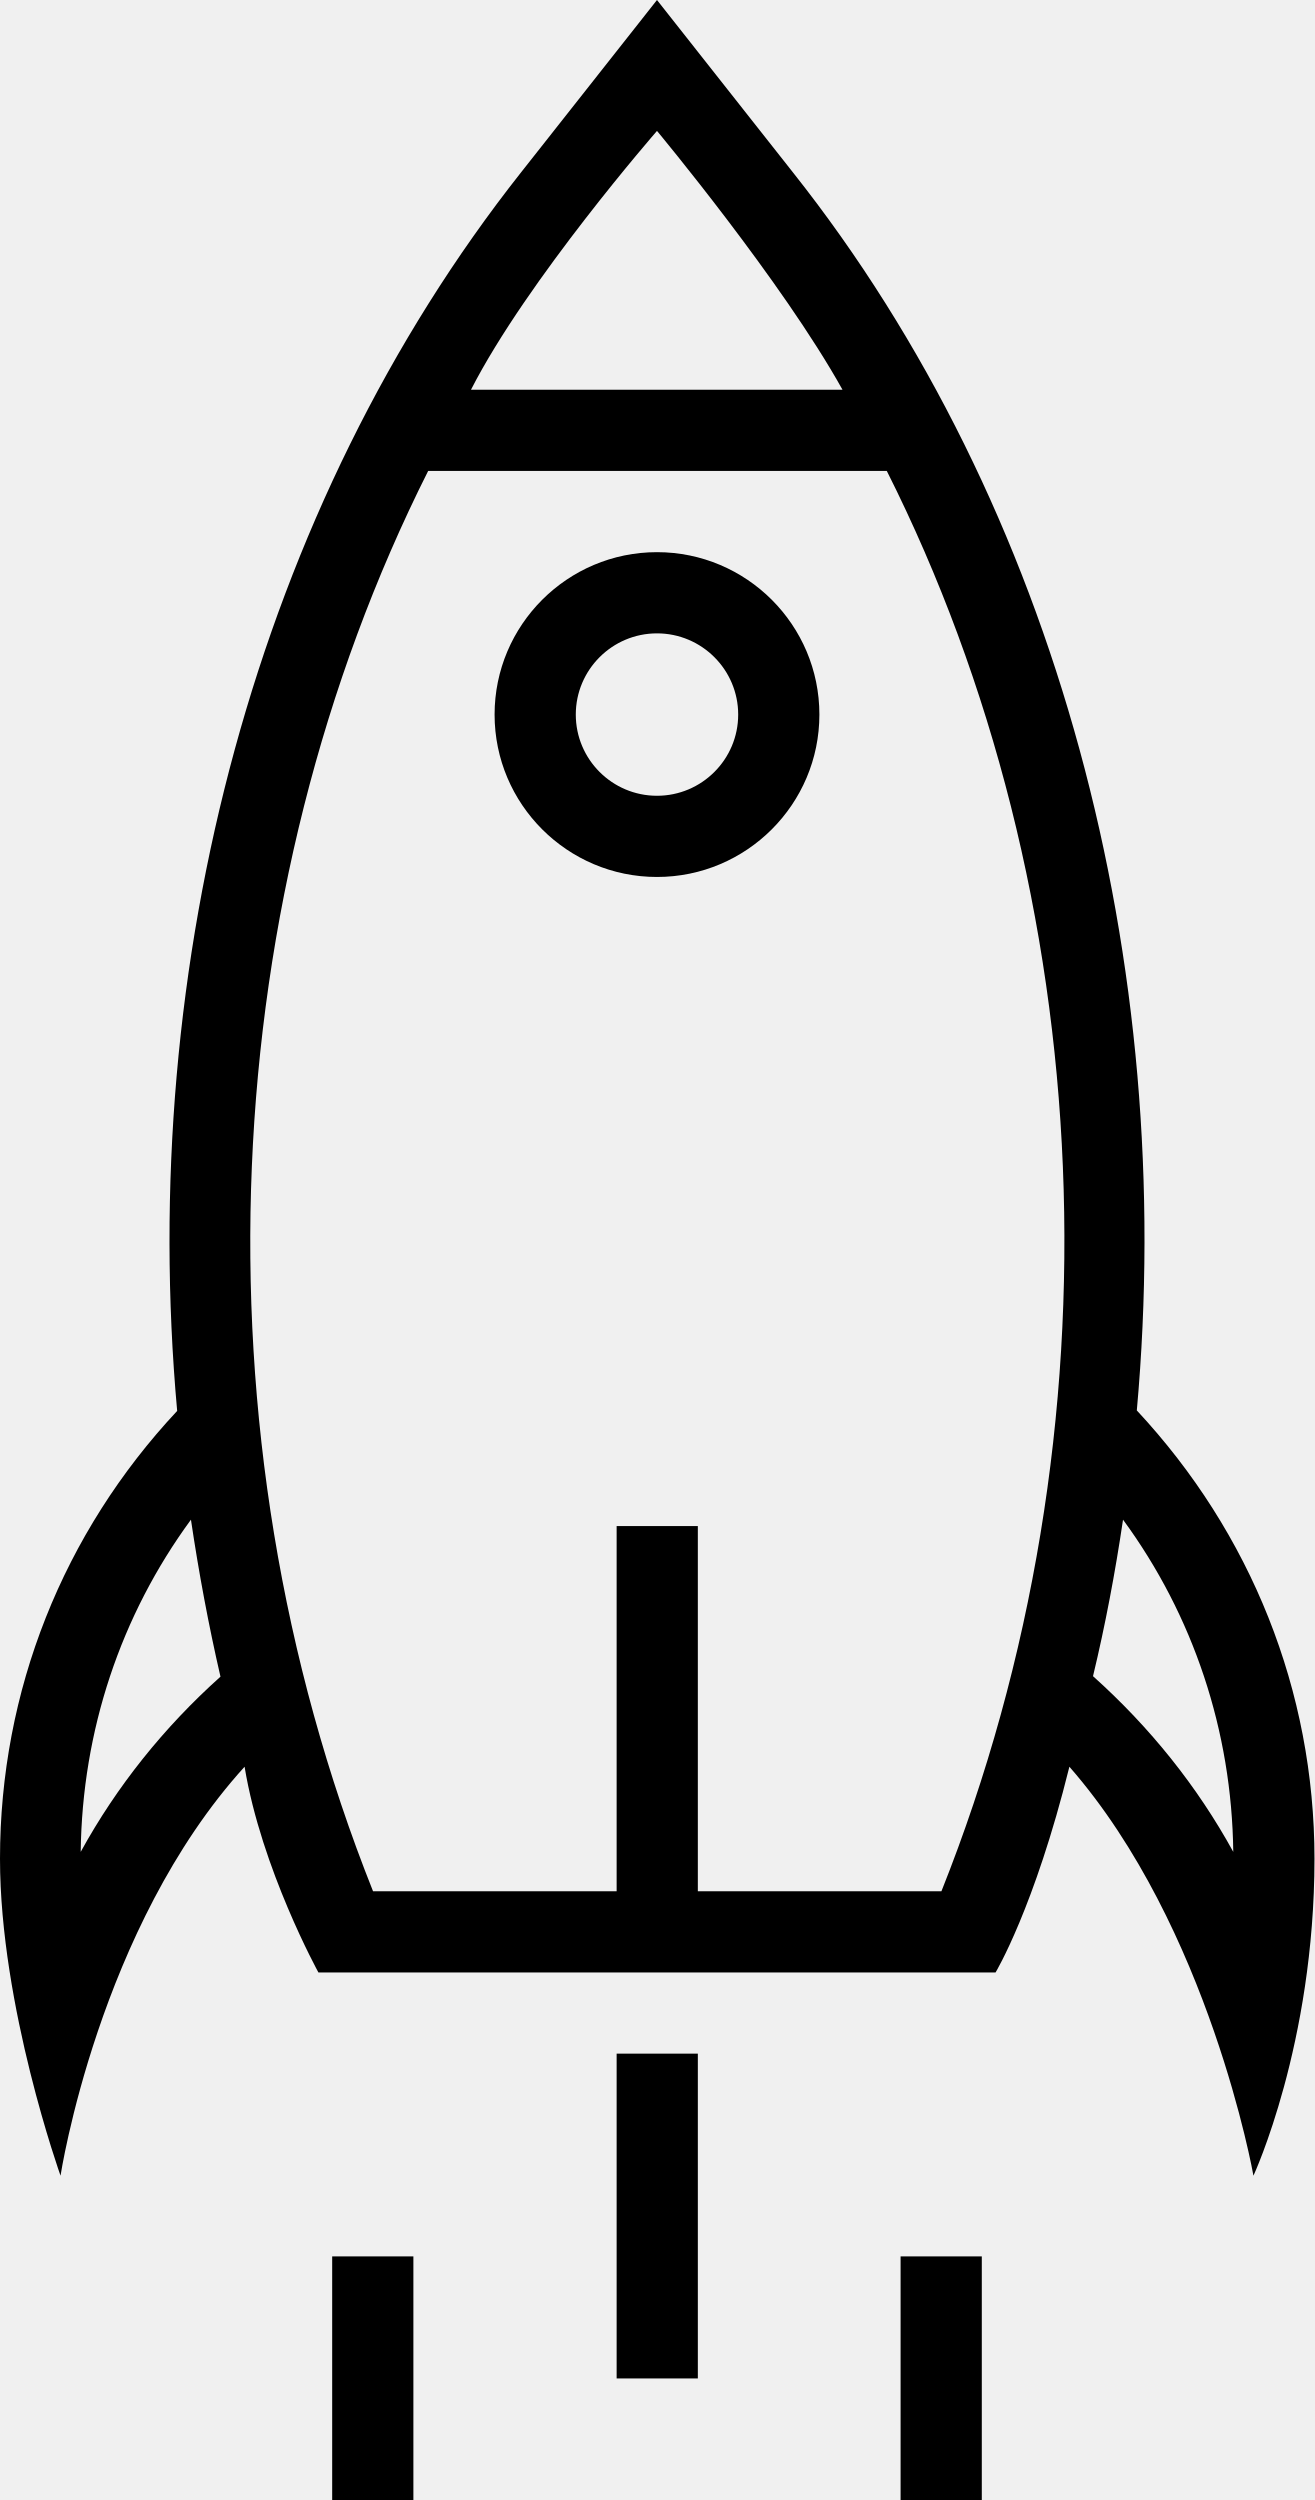
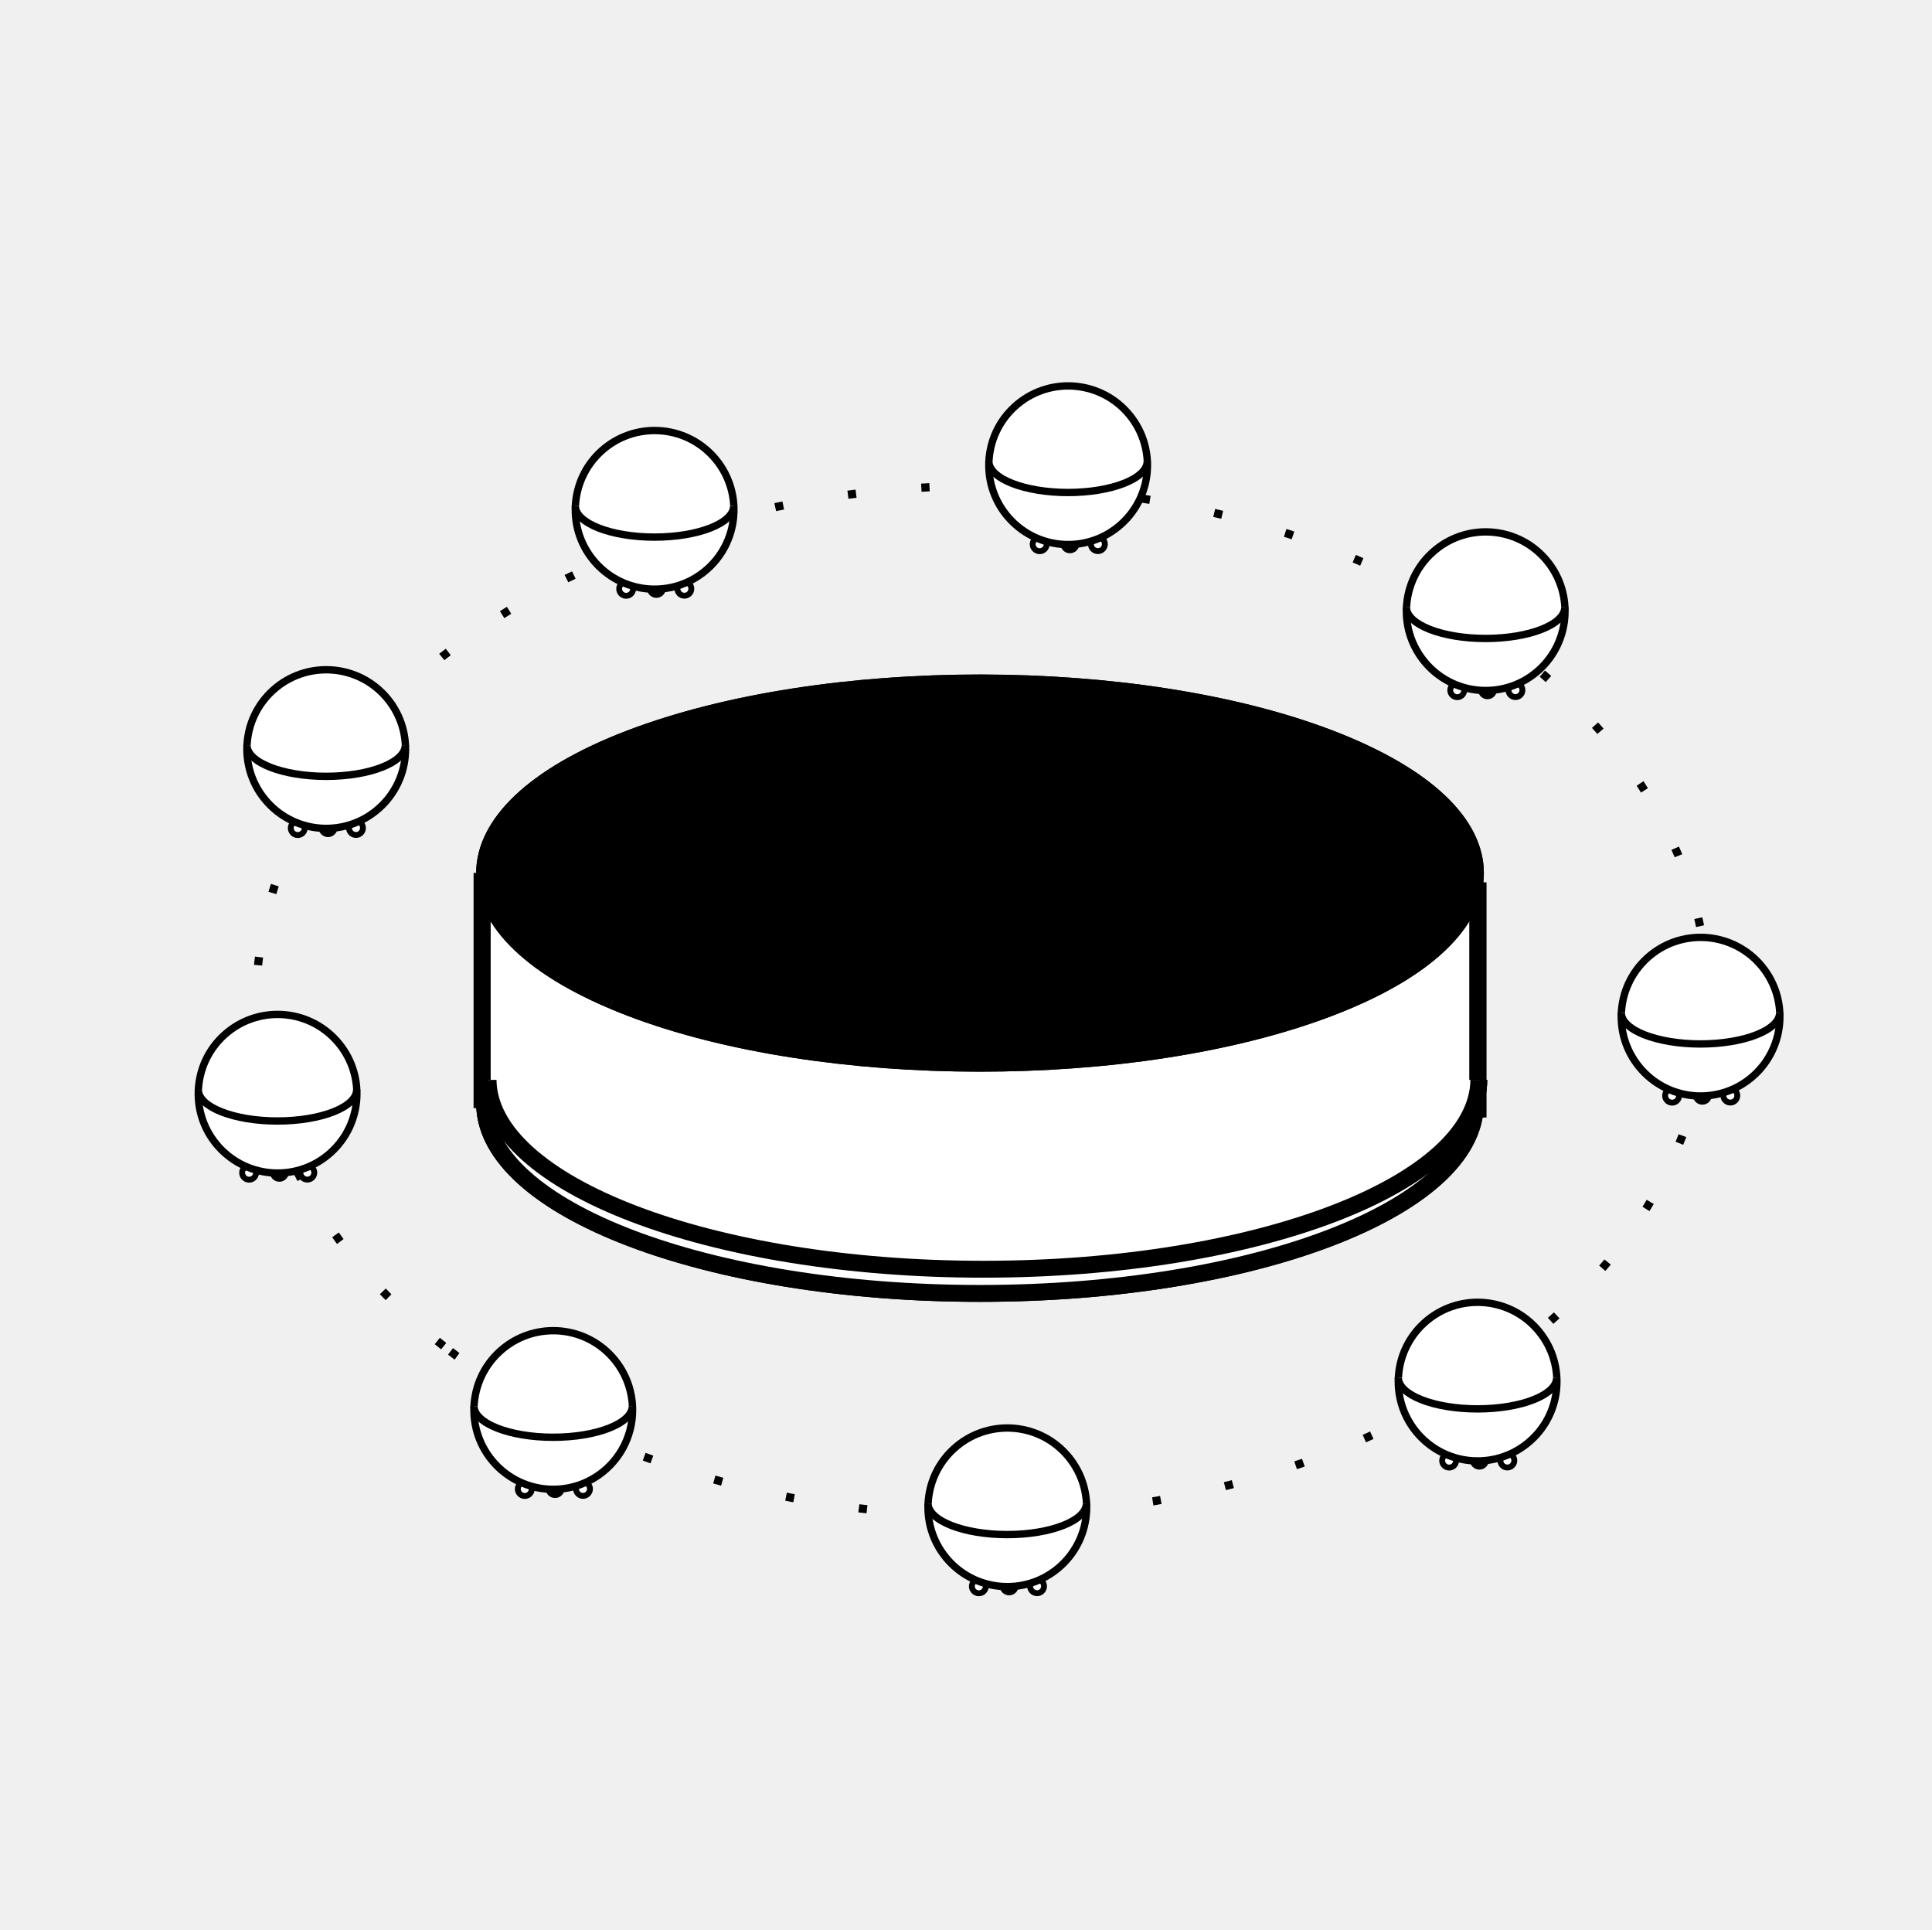
- <svg xmlns="http://www.w3.org/2000/svg" version="1.1" id="Layer_1" x="0px" y="0px" viewBox="0 0 267.1 508" style="enable-background:new 0 0 267.1 508;" xml:space="preserve">
-   <g>
-     <path d="M231,286.6c8.2-90.9-16-183.6-69.9-251.6L133.5,0l-27.6,35C52.1,103.1,27.8,195.8,36,286.7c-23.2,24.8-36,56.9-36,91   c0,30,12.3,64.4,12.3,64.4S20,391.7,49.7,359c3.4,20.7,15,41.8,15,41.8h137.6c0,0,7.9-13.1,15-41.8c28.5,32.6,37.4,83.1,37.4,83.1   s12.4-26.7,12.4-64.4C267.1,343.6,254.2,311.5,231,286.6z M16.4,376.3c0.3-24.6,8.1-48,22.4-67.5c1.6,10.8,3.6,21.5,6,31.9   C33.3,351,23.7,363,16.4,376.3z M133.5,26.6c0,0,25.4,30.5,37.7,52.6H95.7C107.1,56.9,133.5,26.6,133.5,26.6z M191.3,384.3h-49.5   v-74.2h-16.5v74.2H75.8C38.4,290.5,43.8,181.6,87,95.7h93.2C223.4,181.6,228.7,290.5,191.3,384.3z M222.1,340.6   c2.5-10.4,4.5-21,6.1-31.8c14.3,19.5,22.1,42.9,22.4,67.5C243.3,363,233.7,351,222.1,340.6z" />
-     <path d="M133.5,112.2c-18.2,0-33,14.8-33,33s14.8,33,33,33s33-14.8,33-33S151.7,112.2,133.5,112.2z M133.5,161.7   c-9.1,0-16.5-7.4-16.5-16.5s7.4-16.5,16.5-16.5s16.5,7.4,16.5,16.5S142.6,161.7,133.5,161.7z" />
-     <rect x="125.3" y="417.3" width="16.5" height="66" />
-     <rect x="183" y="458.5" width="16.5" height="49.5" />
-     <rect x="67.5" y="458.5" width="16.5" height="49.5" />
+ <svg xmlns="http://www.w3.org/2000/svg" version="1.1" id="Layer_1" x="0px" y="0px" viewBox="0 0 667 666" style="enable-background:new 0 0 667 666;" xml:space="preserve">
+   <defs id="defs317">
+     <marker orient="auto" refY="0" refX="0" id="Arrow1Send" style="overflow:visible">
+       <path id="path4714" d="M 0,0 5,-5 -12.5,0 5,5 Z" style="fill:#000000;fill-opacity:1;fill-rule:evenodd;stroke:#000000;stroke-width:1pt;stroke-opacity:1" transform="matrix(-0.2,0,0,-0.2,-1.2,0)" />
+     </marker>
+     <clipPath id="clipPath69-0">
+       <path id="path71-2" d="m 409.441,126.252 v -43.63 h 147.796 v 43.63" />
+     </clipPath>
+     <clipPath id="clipPath101-1">
+       <path id="path103-6" d="m 409.441,126.252 v -43.63 h 147.796 v 43.63" />
+     </clipPath>
+     <clipPath id="clipPath69">
+       <path id="path71" d="m 409.441,126.252 v -43.63 h 147.796 v 43.63" />
+     </clipPath>
+     <clipPath id="clipPath101">
+       <path id="path103" d="m 409.441,126.252 v -43.63 h 147.796 v 43.63" />
+     </clipPath>
+   </defs>
+   <style type="text/css" id="style2">
+ 	.st0{fill:none;stroke:#000000;stroke-width:2;stroke-linecap:round;stroke-linejoin:round;stroke-miterlimit:10;}
+ </style>
+   <path style="fill:none;fill-rule:evenodd;stroke:#000000;stroke-width:2.829;stroke-dasharray:2.829, 22.634;stroke-dashoffset:0;stroke-opacity:1" id="path11235" d="m 153.18,464.661 a 250.526,177.743 0 0 1 17.82,-251.028 250.526,177.743 0 0 1 353.822,12.601 250.526,177.743 0 0 1 -17.703,251.032 250.526,177.743 0 0 1 -353.828,-12.518" />
+   <g id="g10898" transform="matrix(0.2801609,0,0,0.2801609,149.4692,82.67904)">
+     <path style="fill:#ffffff;fill-opacity:1;fill-rule:evenodd;stroke:#000000;stroke-width:7.248;stroke-dasharray:none;stroke-opacity:1" id="path10871" d="m 1255.852,561.042 a 8.596,8.596 0 0 1 0.611,-12.14 8.596,8.596 0 0 1 12.14,0.609 8.596,8.596 0 0 1 -0.607,12.14 8.596,8.596 0 0 1 -12.14,-0.605" />
+     <path style="fill:#ffffff;fill-opacity:1;fill-rule:evenodd;stroke:#000000;stroke-width:7.248;stroke-dasharray:none;stroke-opacity:1" id="path10873" d="m 1327.585,560.935 a 8.596,8.596 0 0 1 0.611,-12.14 8.596,8.596 0 0 1 12.14,0.609 8.596,8.596 0 0 1 -0.607,12.14 8.596,8.596 0 0 1 -12.14,-0.605" />
+     <path style="fill:#000000;fill-opacity:1;fill-rule:evenodd;stroke:#000000;stroke-width:7.248;stroke-dasharray:none;stroke-opacity:1" id="path10875" d="m 1307.592,554.822 a 8.091,8.091 0 0 1 -8.144,7.94 8.091,8.091 0 0 1 -8.036,-8.049" />
+     <path style="fill:#ffffff;fill-opacity:1;fill-rule:evenodd;stroke:#000000;stroke-width:9.06;stroke-dasharray:none;stroke-opacity:1" id="path10877" d="m 1224.8,523.48 a 97.729,97.729 0 0 1 6.952,-138.024 97.729,97.729 0 0 1 138.025,6.929 97.729,97.729 0 0 1 -6.906,138.026 97.729,97.729 0 0 1 -138.027,-6.883" />
+     <path style="fill:#ffffff;fill-opacity:1;fill-rule:evenodd;stroke:#000000;stroke-width:9.06;stroke-dasharray:none;stroke-opacity:1" id="path10879" d="m 1394.76,453.19 a 97.57,38.509 0 0 1 -97.541,38.353 97.57,38.509 0 0 1 -97.596,-38.331" />
+   </g>
+   <g id="g10922" transform="matrix(0.2801609,0,0,0.2801609,223.6501,222.6429)">
+     <path style="fill:#ffffff;fill-opacity:1;fill-rule:evenodd;stroke:#000000;stroke-width:7.248;stroke-dasharray:none;stroke-opacity:1" id="path10912" d="m 1255.852,561.042 a 8.596,8.596 0 0 1 0.611,-12.14 8.596,8.596 0 0 1 12.14,0.609 8.596,8.596 0 0 1 -0.607,12.14 8.596,8.596 0 0 1 -12.14,-0.605" />
+     <path style="fill:#ffffff;fill-opacity:1;fill-rule:evenodd;stroke:#000000;stroke-width:7.248;stroke-dasharray:none;stroke-opacity:1" id="path10914" d="m 1327.585,560.935 a 8.596,8.596 0 0 1 0.611,-12.14 8.596,8.596 0 0 1 12.14,0.609 8.596,8.596 0 0 1 -0.607,12.14 8.596,8.596 0 0 1 -12.14,-0.605" />
+     <path style="fill:#000000;fill-opacity:1;fill-rule:evenodd;stroke:#000000;stroke-width:7.248;stroke-dasharray:none;stroke-opacity:1" id="path10916" d="m 1307.592,554.822 a 8.091,8.091 0 0 1 -8.144,7.94 8.091,8.091 0 0 1 -8.036,-8.049" />
+     <path style="fill:#ffffff;fill-opacity:1;fill-rule:evenodd;stroke:#000000;stroke-width:9.06;stroke-dasharray:none;stroke-opacity:1" id="path10918" d="m 1224.8,523.48 a 97.729,97.729 0 0 1 6.952,-138.024 97.729,97.729 0 0 1 138.025,6.929 97.729,97.729 0 0 1 -6.906,138.026 97.729,97.729 0 0 1 -138.027,-6.883" />
+     <path style="fill:#ffffff;fill-opacity:1;fill-rule:evenodd;stroke:#000000;stroke-width:9.06;stroke-dasharray:none;stroke-opacity:1" id="path10920" d="m 1394.76,453.19 a 97.57,38.509 0 0 1 -97.541,38.353 97.57,38.509 0 0 1 -97.596,-38.331" />
+   </g>
+   <g id="g10946" transform="matrix(0.2801609,0,0,0.2801609,146.6699,348.6103)">
+     <path style="fill:#ffffff;fill-opacity:1;fill-rule:evenodd;stroke:#000000;stroke-width:7.248;stroke-dasharray:none;stroke-opacity:1" id="path10936" d="m 1255.852,561.042 a 8.596,8.596 0 0 1 0.611,-12.14 8.596,8.596 0 0 1 12.14,0.609 8.596,8.596 0 0 1 -0.607,12.14 8.596,8.596 0 0 1 -12.14,-0.605" />
+     <path style="fill:#ffffff;fill-opacity:1;fill-rule:evenodd;stroke:#000000;stroke-width:7.248;stroke-dasharray:none;stroke-opacity:1" id="path10938" d="m 1327.585,560.935 a 8.596,8.596 0 0 1 0.611,-12.14 8.596,8.596 0 0 1 12.14,0.609 8.596,8.596 0 0 1 -0.607,12.14 8.596,8.596 0 0 1 -12.14,-0.605" />
+     <path style="fill:#000000;fill-opacity:1;fill-rule:evenodd;stroke:#000000;stroke-width:7.248;stroke-dasharray:none;stroke-opacity:1" id="path10940" d="m 1307.592,554.822 a 8.091,8.091 0 0 1 -8.144,7.94 8.091,8.091 0 0 1 -8.036,-8.049" />
+     <path style="fill:#ffffff;fill-opacity:1;fill-rule:evenodd;stroke:#000000;stroke-width:9.06;stroke-dasharray:none;stroke-opacity:1" id="path10942" d="m 1224.8,523.48 a 97.729,97.729 0 0 1 6.952,-138.024 97.729,97.729 0 0 1 138.025,6.929 97.729,97.729 0 0 1 -6.906,138.026 97.729,97.729 0 0 1 -138.027,-6.883" />
+     <path style="fill:#ffffff;fill-opacity:1;fill-rule:evenodd;stroke:#000000;stroke-width:9.06;stroke-dasharray:none;stroke-opacity:1" id="path10944" d="m 1394.76,453.19 a 97.57,38.509 0 0 1 -97.541,38.353 97.57,38.509 0 0 1 -97.596,-38.331" />
+   </g>
+   <g id="g10970" transform="matrix(0.2801609,0,0,0.2801609,-15.68808,391.9991)">
+     <path style="fill:#ffffff;fill-opacity:1;fill-rule:evenodd;stroke:#000000;stroke-width:7.248;stroke-dasharray:none;stroke-opacity:1" id="path10960" d="m 1255.852,561.042 a 8.596,8.596 0 0 1 0.611,-12.14 8.596,8.596 0 0 1 12.14,0.609 8.596,8.596 0 0 1 -0.607,12.14 8.596,8.596 0 0 1 -12.14,-0.605" />
+     <path style="fill:#ffffff;fill-opacity:1;fill-rule:evenodd;stroke:#000000;stroke-width:7.248;stroke-dasharray:none;stroke-opacity:1" id="path10962" d="m 1327.585,560.935 a 8.596,8.596 0 0 1 0.611,-12.14 8.596,8.596 0 0 1 12.14,0.609 8.596,8.596 0 0 1 -0.607,12.14 8.596,8.596 0 0 1 -12.14,-0.605" />
+     <path style="fill:#000000;fill-opacity:1;fill-rule:evenodd;stroke:#000000;stroke-width:7.248;stroke-dasharray:none;stroke-opacity:1" id="path10964" d="m 1307.592,554.822 a 8.091,8.091 0 0 1 -8.144,7.94 8.091,8.091 0 0 1 -8.036,-8.049" />
+     <path style="fill:#ffffff;fill-opacity:1;fill-rule:evenodd;stroke:#000000;stroke-width:9.06;stroke-dasharray:none;stroke-opacity:1" id="path10966" d="m 1224.8,523.48 a 97.729,97.729 0 0 1 6.952,-138.024 97.729,97.729 0 0 1 138.025,6.929 97.729,97.729 0 0 1 -6.906,138.026 97.729,97.729 0 0 1 -138.027,-6.883" />
+     <path style="fill:#ffffff;fill-opacity:1;fill-rule:evenodd;stroke:#000000;stroke-width:9.06;stroke-dasharray:none;stroke-opacity:1" id="path10968" d="m 1394.76,453.19 a 97.57,38.509 0 0 1 -97.541,38.353 97.57,38.509 0 0 1 -97.596,-38.331" />
+   </g>
+   <g id="g10994" transform="matrix(0.2801609,0,0,0.2801609,-172.4475,358.4078)">
+     <path style="fill:#ffffff;fill-opacity:1;fill-rule:evenodd;stroke:#000000;stroke-width:7.248;stroke-dasharray:none;stroke-opacity:1" id="path10984" d="m 1255.852,561.042 a 8.596,8.596 0 0 1 0.611,-12.14 8.596,8.596 0 0 1 12.14,0.609 8.596,8.596 0 0 1 -0.607,12.14 8.596,8.596 0 0 1 -12.14,-0.605" />
+     <path style="fill:#ffffff;fill-opacity:1;fill-rule:evenodd;stroke:#000000;stroke-width:7.248;stroke-dasharray:none;stroke-opacity:1" id="path10986" d="m 1327.585,560.935 a 8.596,8.596 0 0 1 0.611,-12.14 8.596,8.596 0 0 1 12.14,0.609 8.596,8.596 0 0 1 -0.607,12.14 8.596,8.596 0 0 1 -12.14,-0.605" />
+     <path style="fill:#000000;fill-opacity:1;fill-rule:evenodd;stroke:#000000;stroke-width:7.248;stroke-dasharray:none;stroke-opacity:1" id="path10988" d="m 1307.592,554.822 a 8.091,8.091 0 0 1 -8.144,7.94 8.091,8.091 0 0 1 -8.036,-8.049" />
+     <path style="fill:#ffffff;fill-opacity:1;fill-rule:evenodd;stroke:#000000;stroke-width:9.06;stroke-dasharray:none;stroke-opacity:1" id="path10990" d="m 1224.8,523.48 a 97.729,97.729 0 0 1 6.952,-138.024 97.729,97.729 0 0 1 138.025,6.929 97.729,97.729 0 0 1 -6.906,138.026 97.729,97.729 0 0 1 -138.027,-6.883" />
+     <path style="fill:#ffffff;fill-opacity:1;fill-rule:evenodd;stroke:#000000;stroke-width:9.06;stroke-dasharray:none;stroke-opacity:1" id="path10992" d="m 1394.76,453.19 a 97.57,38.509 0 0 1 -97.541,38.353 97.57,38.509 0 0 1 -97.596,-38.331" />
+   </g>
+   <g id="g11018" transform="matrix(0.2801609,0,0,0.2801609,-267.6229,249.236)">
+     <path style="fill:#ffffff;fill-opacity:1;fill-rule:evenodd;stroke:#000000;stroke-width:7.248;stroke-dasharray:none;stroke-opacity:1" id="path11008" d="m 1255.852,561.042 a 8.596,8.596 0 0 1 0.611,-12.14 8.596,8.596 0 0 1 12.14,0.609 8.596,8.596 0 0 1 -0.607,12.14 8.596,8.596 0 0 1 -12.14,-0.605" />
+     <path style="fill:#ffffff;fill-opacity:1;fill-rule:evenodd;stroke:#000000;stroke-width:7.248;stroke-dasharray:none;stroke-opacity:1" id="path11010" d="m 1327.585,560.935 a 8.596,8.596 0 0 1 0.611,-12.14 8.596,8.596 0 0 1 12.14,0.609 8.596,8.596 0 0 1 -0.607,12.14 8.596,8.596 0 0 1 -12.14,-0.605" />
+     <path style="fill:#000000;fill-opacity:1;fill-rule:evenodd;stroke:#000000;stroke-width:7.248;stroke-dasharray:none;stroke-opacity:1" id="path11012" d="m 1307.592,554.822 a 8.091,8.091 0 0 1 -8.144,7.94 8.091,8.091 0 0 1 -8.036,-8.049" />
+     <path style="fill:#ffffff;fill-opacity:1;fill-rule:evenodd;stroke:#000000;stroke-width:9.06;stroke-dasharray:none;stroke-opacity:1" id="path11014" d="m 1224.8,523.48 a 97.729,97.729 0 0 1 6.952,-138.024 97.729,97.729 0 0 1 138.025,6.929 97.729,97.729 0 0 1 -6.906,138.026 97.729,97.729 0 0 1 -138.027,-6.883" />
+     <path style="fill:#ffffff;fill-opacity:1;fill-rule:evenodd;stroke:#000000;stroke-width:9.06;stroke-dasharray:none;stroke-opacity:1" id="path11016" d="m 1394.76,453.19 a 97.57,38.509 0 0 1 -97.541,38.353 97.57,38.509 0 0 1 -97.596,-38.331" />
+   </g>
+   <g id="g11042" transform="matrix(0.2801609,0,0,0.2801609,-250.8272,130.2667)">
+     <path style="fill:#ffffff;fill-opacity:1;fill-rule:evenodd;stroke:#000000;stroke-width:7.248;stroke-dasharray:none;stroke-opacity:1" id="path11032" d="m 1255.852,561.042 a 8.596,8.596 0 0 1 0.611,-12.14 8.596,8.596 0 0 1 12.14,0.609 8.596,8.596 0 0 1 -0.607,12.14 8.596,8.596 0 0 1 -12.14,-0.605" />
+     <path style="fill:#ffffff;fill-opacity:1;fill-rule:evenodd;stroke:#000000;stroke-width:7.248;stroke-dasharray:none;stroke-opacity:1" id="path11034" d="m 1327.585,560.935 a 8.596,8.596 0 0 1 0.611,-12.14 8.596,8.596 0 0 1 12.14,0.609 8.596,8.596 0 0 1 -0.607,12.14 8.596,8.596 0 0 1 -12.14,-0.605" />
+     <path style="fill:#000000;fill-opacity:1;fill-rule:evenodd;stroke:#000000;stroke-width:7.248;stroke-dasharray:none;stroke-opacity:1" id="path11036" d="m 1307.592,554.822 a 8.091,8.091 0 0 1 -8.144,7.94 8.091,8.091 0 0 1 -8.036,-8.049" />
+     <path style="fill:#ffffff;fill-opacity:1;fill-rule:evenodd;stroke:#000000;stroke-width:9.06;stroke-dasharray:none;stroke-opacity:1" id="path11038" d="m 1224.8,523.48 a 97.729,97.729 0 0 1 6.952,-138.024 97.729,97.729 0 0 1 138.025,6.929 97.729,97.729 0 0 1 -6.906,138.026 97.729,97.729 0 0 1 -138.027,-6.883" />
+     <path style="fill:#ffffff;fill-opacity:1;fill-rule:evenodd;stroke:#000000;stroke-width:9.06;stroke-dasharray:none;stroke-opacity:1" id="path11040" d="m 1394.76,453.19 a 97.57,38.509 0 0 1 -97.541,38.353 97.57,38.509 0 0 1 -97.596,-38.331" />
+   </g>
+   <g id="g11066" transform="matrix(0.2801609,0,0,0.2801609,-137.4566,47.6881)">
+     <path style="fill:#ffffff;fill-opacity:1;fill-rule:evenodd;stroke:#000000;stroke-width:7.248;stroke-dasharray:none;stroke-opacity:1" id="path11056" d="m 1255.852,561.042 a 8.596,8.596 0 0 1 0.611,-12.14 8.596,8.596 0 0 1 12.14,0.609 8.596,8.596 0 0 1 -0.607,12.14 8.596,8.596 0 0 1 -12.14,-0.605" />
+     <path style="fill:#ffffff;fill-opacity:1;fill-rule:evenodd;stroke:#000000;stroke-width:7.248;stroke-dasharray:none;stroke-opacity:1" id="path11058" d="m 1327.585,560.935 a 8.596,8.596 0 0 1 0.611,-12.14 8.596,8.596 0 0 1 12.14,0.609 8.596,8.596 0 0 1 -0.607,12.14 8.596,8.596 0 0 1 -12.14,-0.605" />
+     <path style="fill:#000000;fill-opacity:1;fill-rule:evenodd;stroke:#000000;stroke-width:7.248;stroke-dasharray:none;stroke-opacity:1" id="path11060" d="m 1307.592,554.822 a 8.091,8.091 0 0 1 -8.144,7.94 8.091,8.091 0 0 1 -8.036,-8.049" />
+     <path style="fill:#ffffff;fill-opacity:1;fill-rule:evenodd;stroke:#000000;stroke-width:9.06;stroke-dasharray:none;stroke-opacity:1" id="path11062" d="m 1224.8,523.48 a 97.729,97.729 0 0 1 6.952,-138.024 97.729,97.729 0 0 1 138.025,6.929 97.729,97.729 0 0 1 -6.906,138.026 97.729,97.729 0 0 1 -138.027,-6.883" />
+     <path style="fill:#ffffff;fill-opacity:1;fill-rule:evenodd;stroke:#000000;stroke-width:9.06;stroke-dasharray:none;stroke-opacity:1" id="path11064" d="m 1394.76,453.19 a 97.57,38.509 0 0 1 -97.541,38.353 97.57,38.509 0 0 1 -97.596,-38.331" />
+   </g>
+   <g id="g11090" transform="matrix(0.2801609,0,0,0.2801609,5.306519,32.29207)">
+     <path style="fill:#ffffff;fill-opacity:1;fill-rule:evenodd;stroke:#000000;stroke-width:7.248;stroke-dasharray:none;stroke-opacity:1" id="path11080" d="m 1255.852,561.042 a 8.596,8.596 0 0 1 0.611,-12.14 8.596,8.596 0 0 1 12.14,0.609 8.596,8.596 0 0 1 -0.607,12.14 8.596,8.596 0 0 1 -12.14,-0.605" />
+     <path style="fill:#ffffff;fill-opacity:1;fill-rule:evenodd;stroke:#000000;stroke-width:7.248;stroke-dasharray:none;stroke-opacity:1" id="path11082" d="m 1327.585,560.935 a 8.596,8.596 0 0 1 0.611,-12.14 8.596,8.596 0 0 1 12.14,0.609 8.596,8.596 0 0 1 -0.607,12.14 8.596,8.596 0 0 1 -12.14,-0.605" />
+     <path style="fill:#000000;fill-opacity:1;fill-rule:evenodd;stroke:#000000;stroke-width:7.248;stroke-dasharray:none;stroke-opacity:1" id="path11084" d="m 1307.592,554.822 a 8.091,8.091 0 0 1 -8.144,7.94 8.091,8.091 0 0 1 -8.036,-8.049" />
+     <path style="fill:#ffffff;fill-opacity:1;fill-rule:evenodd;stroke:#000000;stroke-width:9.06;stroke-dasharray:none;stroke-opacity:1" id="path11086" d="m 1224.8,523.48 a 97.729,97.729 0 0 1 6.952,-138.024 97.729,97.729 0 0 1 138.025,6.929 97.729,97.729 0 0 1 -6.906,138.026 97.729,97.729 0 0 1 -138.027,-6.883" />
+     <path style="fill:#ffffff;fill-opacity:1;fill-rule:evenodd;stroke:#000000;stroke-width:9.06;stroke-dasharray:none;stroke-opacity:1" id="path11088" d="m 1394.76,453.19 a 97.57,38.509 0 0 1 -97.541,38.353 97.57,38.509 0 0 1 -97.596,-38.331" />
+   </g>
+   <g id="g11157" transform="matrix(1.865358,0,0,1.865358,-641.6123,-1796.401)">
+     <rect style="fill:#ffffff;fill-opacity:1;fill-rule:evenodd;stroke:none;stroke-width:10;stroke-linecap:round;stroke-linejoin:round;stroke-dasharray:none;paint-order:stroke fill markers" id="rect11131" width="183.432" height="42.331" x="434.593" y="1125.286" />
+     <g id="g11143" transform="matrix(1.811965,0,0,1.811965,-239.1969,428.8229)">
+       <path style="fill:#000000;fill-opacity:1;fill-rule:evenodd;stroke:#000000;stroke-width:1.725;stroke-dasharray:none;stroke-opacity:1" id="path11133" d="m 384.399,397.008 a 50.603,19.417 0 0 1 3.599,-27.422 50.603,19.417 0 0 1 71.468,1.377 50.603,19.417 0 0 1 -3.576,27.423 50.603,19.417 0 0 1 -71.469,-1.367" />
+       <path style="fill:#ffffff;fill-opacity:1;fill-rule:evenodd;stroke:#000000;stroke-width:1.725;stroke-dasharray:none;stroke-opacity:1" id="path11135" d="m 472.541,407.576 a 50.603,19.417 0 0 1 -50.589,19.338 50.603,19.417 0 0 1 -50.617,-19.327" />
+       <path style="fill:none;stroke:#000000;stroke-width:1.725;stroke-linecap:butt;stroke-linejoin:miter;stroke-dasharray:none;stroke-opacity:1" d="m 371.08,407.977 v -23.99" id="path11137" />
+       <path style="fill:none;stroke:#000000;stroke-width:1.725;stroke-linecap:butt;stroke-linejoin:miter;stroke-dasharray:none;stroke-opacity:1" d="m 472.796,408.936 v -23.99" id="path11139" />
+       <path style="fill:#ffffff;fill-opacity:1;fill-rule:evenodd;stroke:#000000;stroke-width:1.725;stroke-dasharray:none;stroke-opacity:1" id="path11141" d="M 472.893,405.106 A 50.603,19.417 0 0 1 422.305,424.445 50.603,19.417 0 0 1 371.688,405.117" />
+     </g>
+     <g id="g11155" transform="matrix(1.811965,0,0,1.811965,-239.1969,428.8229)">
+       <path style="fill:#000000;fill-opacity:1;fill-rule:evenodd;stroke:#000000;stroke-width:1.725;stroke-dasharray:none;stroke-opacity:1" id="path11145" d="m 384.399,397.008 a 50.603,19.417 0 0 1 3.599,-27.422 50.603,19.417 0 0 1 71.468,1.377 50.603,19.417 0 0 1 -3.576,27.423 50.603,19.417 0 0 1 -71.469,-1.367" />
+       <path style="fill:#ffffff;fill-opacity:1;fill-rule:evenodd;stroke:#000000;stroke-width:1.725;stroke-dasharray:none;stroke-opacity:1" id="path11147" d="m 472.541,407.576 a 50.603,19.417 0 0 1 -50.589,19.338 50.603,19.417 0 0 1 -50.617,-19.327" />
+       <path style="fill:none;stroke:#000000;stroke-width:1.725;stroke-linecap:butt;stroke-linejoin:miter;stroke-dasharray:none;stroke-opacity:1" d="m 371.08,407.977 v -23.99" id="path11149" />
+       <path style="fill:none;stroke:#000000;stroke-width:1.725;stroke-linecap:butt;stroke-linejoin:miter;stroke-dasharray:none;stroke-opacity:1" d="m 472.796,408.936 v -23.99" id="path11151" />
+       <path style="fill:#ffffff;fill-opacity:1;fill-rule:evenodd;stroke:#000000;stroke-width:1.725;stroke-dasharray:none;stroke-opacity:1" id="path11153" d="M 472.893,405.106 A 50.603,19.417 0 0 1 422.305,424.445 50.603,19.417 0 0 1 371.688,405.117" />
+     </g>
  </g>
</svg>
